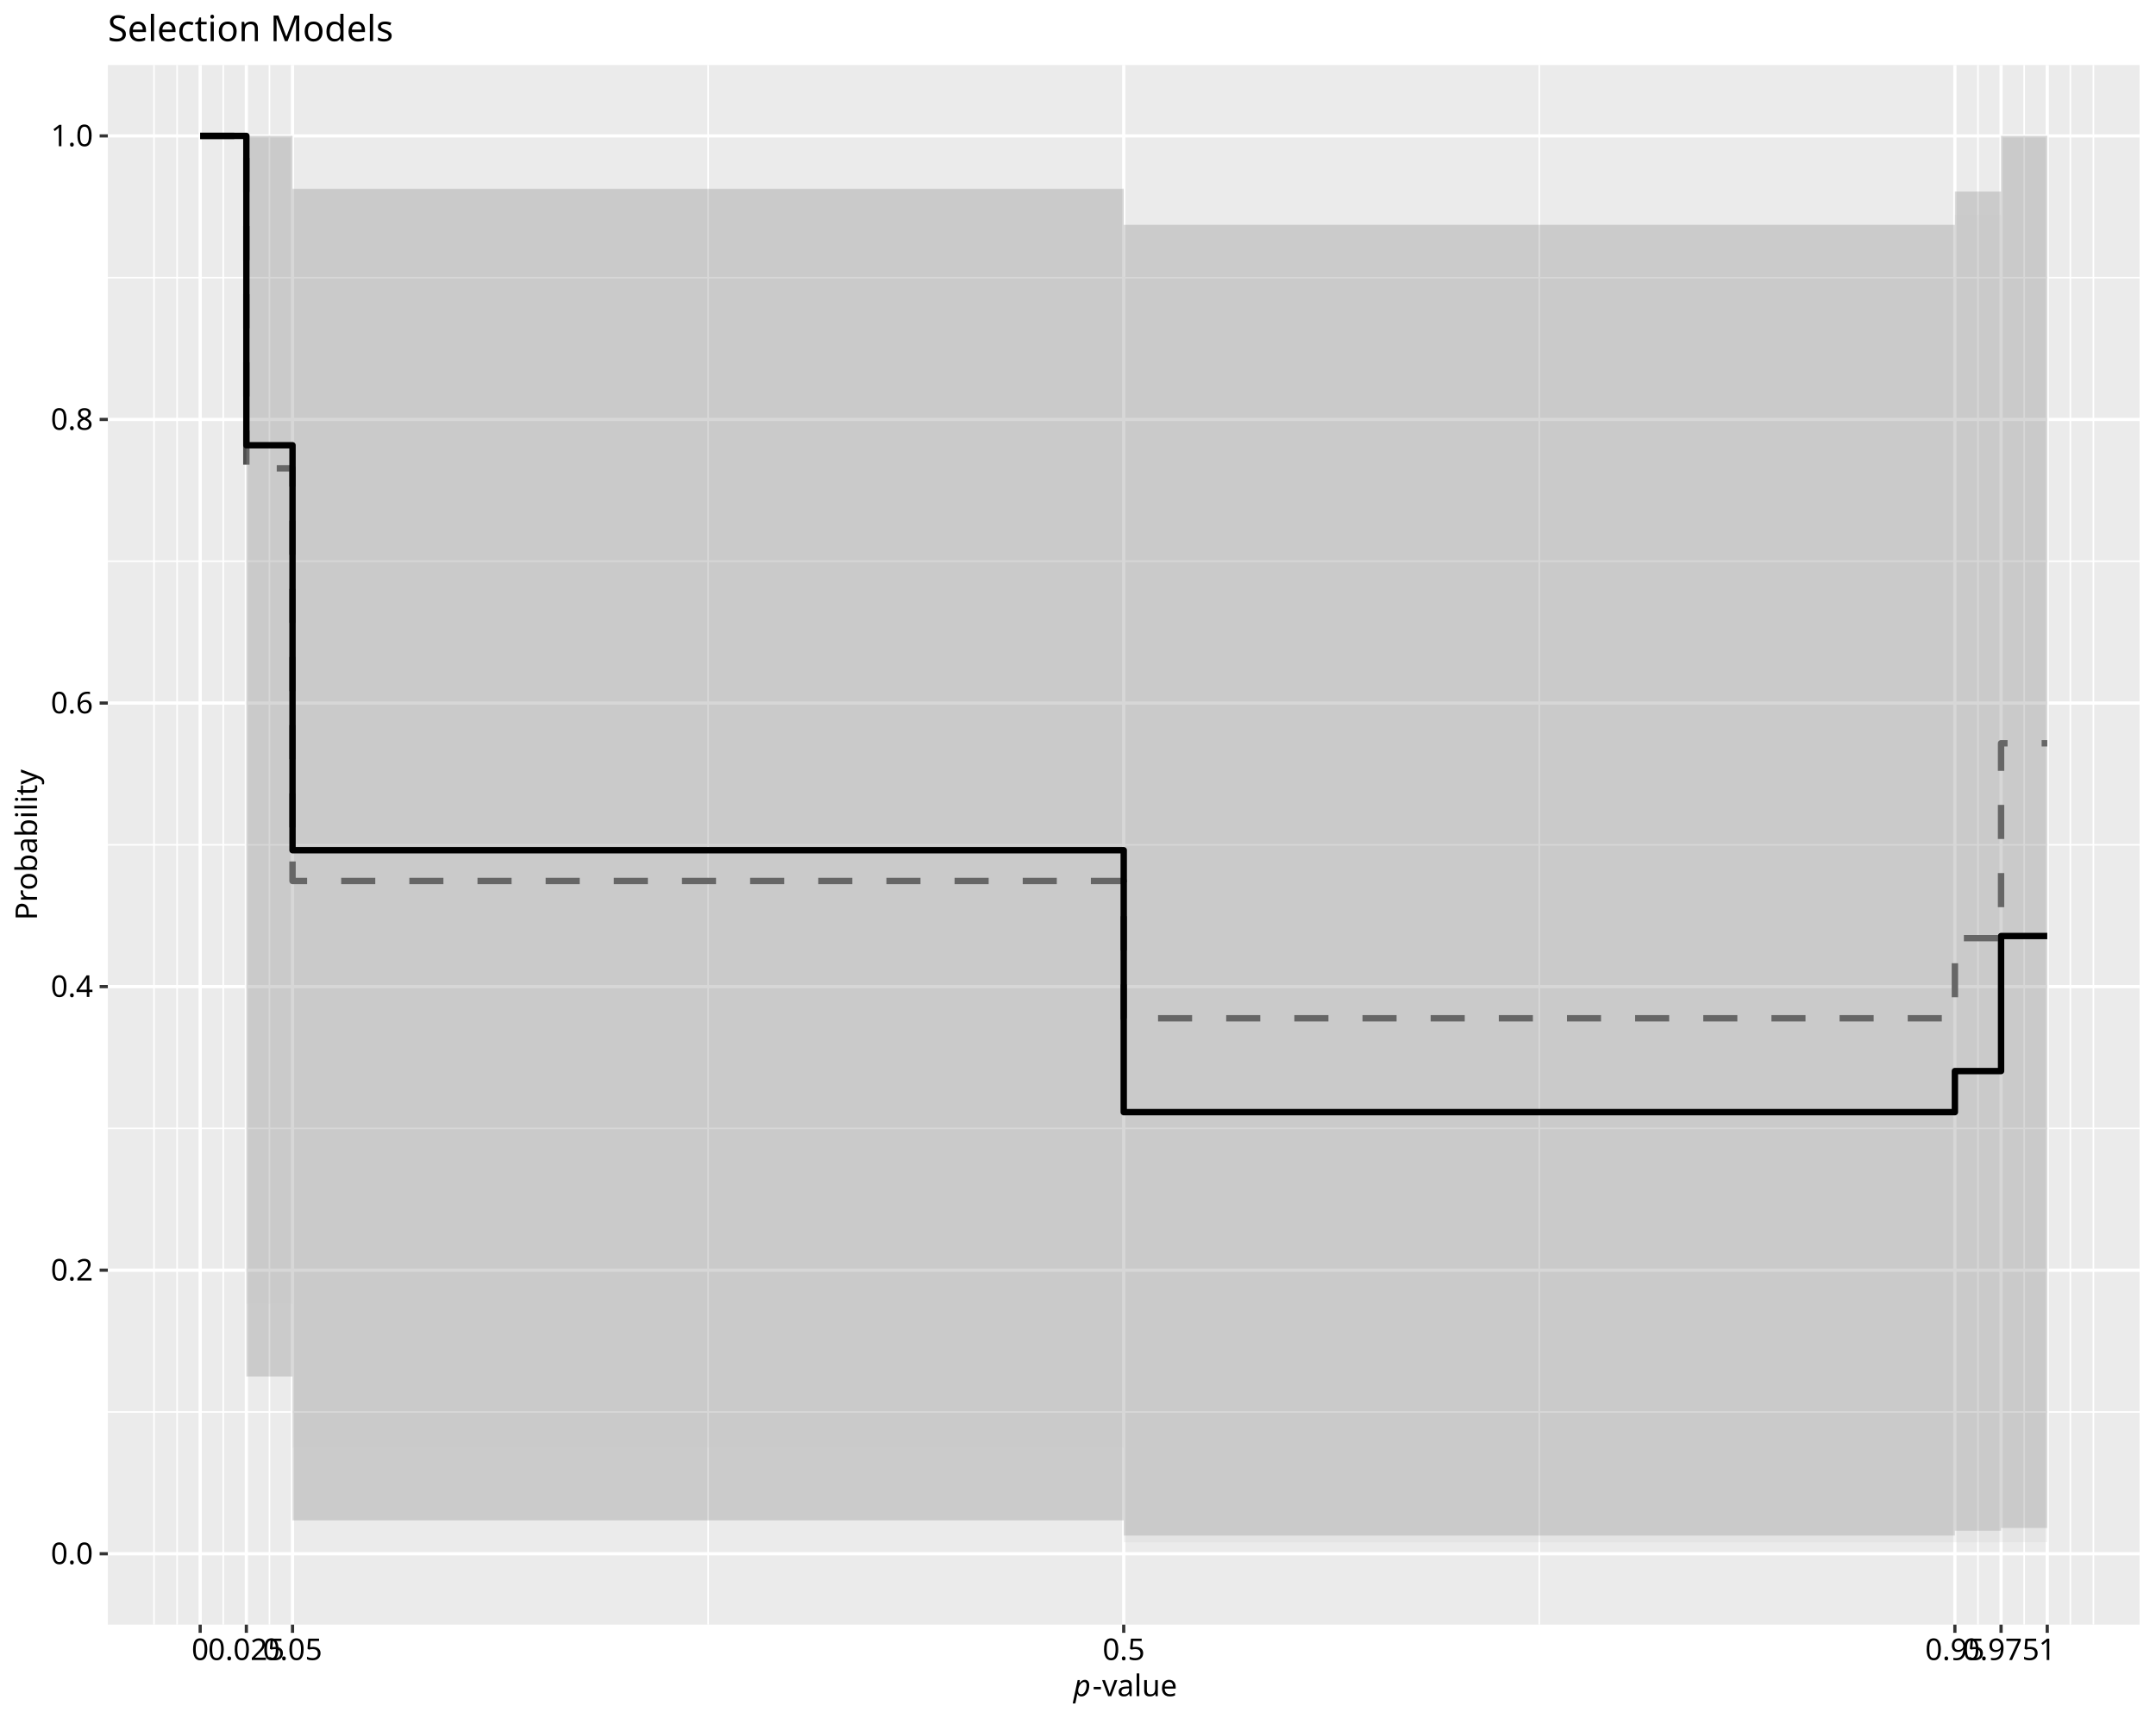
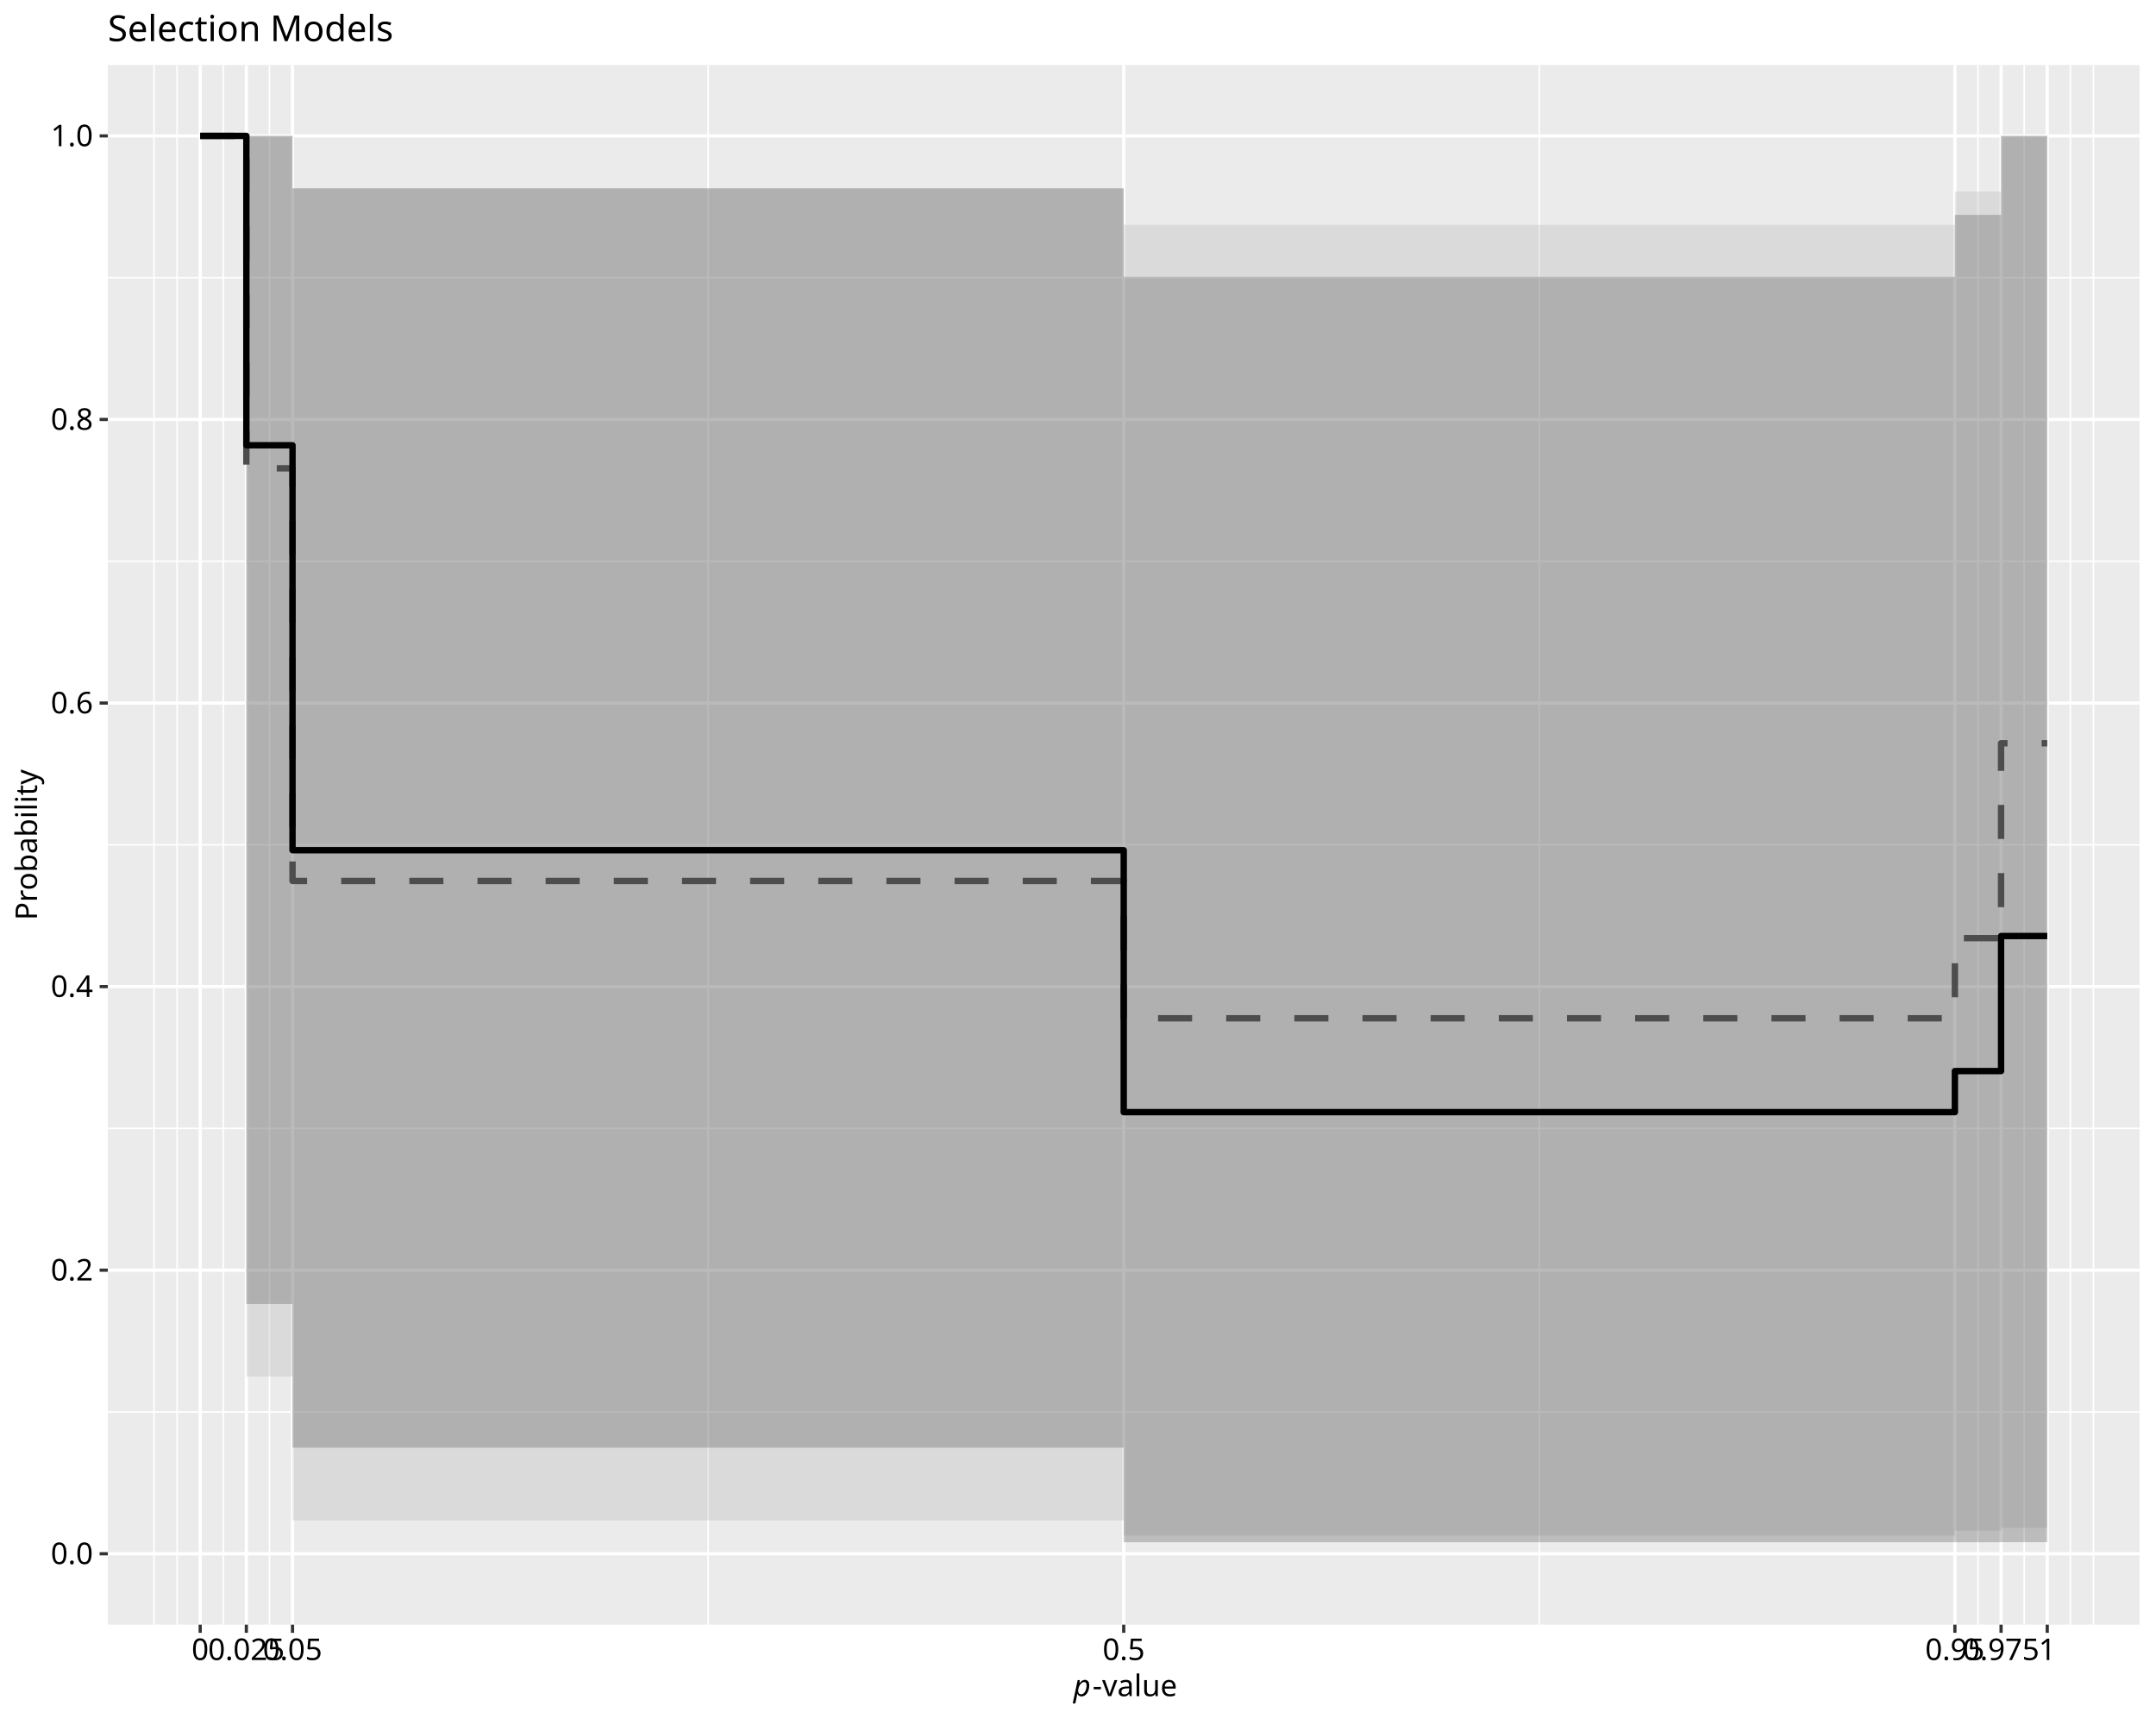
<svg xmlns="http://www.w3.org/2000/svg" class="svglite" data-engine-version="2.0" width="720.00pt" height="576.00pt" viewBox="0 0 720.00 576.00">
  <defs>
    <style type="text/css">
    .svglite line, .svglite polyline, .svglite polygon, .svglite path, .svglite rect, .svglite circle {
      fill: none;
      stroke: #000000;
      stroke-linecap: round;
      stroke-linejoin: round;
      stroke-miterlimit: 10.00;
    }
  </style>
  </defs>
  <rect width="100%" height="100%" style="stroke: none; fill: #FFFFFF;" />
  <defs>
    <clipPath id="cpMC4wMHw3MjAuMDB8MC4wMHw1NzYuMDA=">
      <rect x="0.00" y="0.00" width="720.00" height="576.00" />
    </clipPath>
  </defs>
  <g clip-path="url(#cpMC4wMHw3MjAuMDB8MC4wMHw1NzYuMDA=)">
    <rect x="0.00" y="0.00" width="720.00" height="576.00" style="stroke-width: 1.07; stroke: #FFFFFF; fill: #FFFFFF;" />
  </g>
  <defs>
    <clipPath id="cpMzYuMDF8NzE0LjUyfDIxLjcxfDU0Mi40OQ==">
      <rect x="36.01" y="21.71" width="678.51" height="520.78" />
    </clipPath>
  </defs>
  <g clip-path="url(#cpMzYuMDF8NzE0LjUyfDIxLjcxfDU0Mi40OQ==)">
    <rect x="36.01" y="21.71" width="678.51" height="520.78" style="stroke-width: 1.07; stroke: none; fill: #EBEBEB;" />
    <polyline points="36.01,471.48 714.52,471.48 " style="stroke-width: 0.53; stroke: #FFFFFF; stroke-linecap: butt;" />
    <polyline points="36.01,376.79 714.52,376.79 " style="stroke-width: 0.53; stroke: #FFFFFF; stroke-linecap: butt;" />
    <polyline points="36.01,282.10 714.52,282.10 " style="stroke-width: 0.53; stroke: #FFFFFF; stroke-linecap: butt;" />
    <polyline points="36.01,187.41 714.52,187.41 " style="stroke-width: 0.53; stroke: #FFFFFF; stroke-linecap: butt;" />
    <polyline points="36.01,92.72 714.52,92.72 " style="stroke-width: 0.53; stroke: #FFFFFF; stroke-linecap: butt;" />
    <polyline points="51.43,542.49 51.43,21.71 " style="stroke-width: 0.53; stroke: #FFFFFF; stroke-linecap: butt;" />
    <polyline points="59.14,542.49 59.14,21.71 " style="stroke-width: 0.53; stroke: #FFFFFF; stroke-linecap: butt;" />
    <polyline points="74.56,542.49 74.56,21.71 " style="stroke-width: 0.53; stroke: #FFFFFF; stroke-linecap: butt;" />
    <polyline points="89.98,542.49 89.98,21.71 " style="stroke-width: 0.53; stroke: #FFFFFF; stroke-linecap: butt;" />
    <polyline points="236.48,542.49 236.48,21.71 " style="stroke-width: 0.53; stroke: #FFFFFF; stroke-linecap: butt;" />
    <polyline points="514.05,542.49 514.05,21.71 " style="stroke-width: 0.53; stroke: #FFFFFF; stroke-linecap: butt;" />
    <polyline points="660.55,542.49 660.55,21.71 " style="stroke-width: 0.53; stroke: #FFFFFF; stroke-linecap: butt;" />
    <polyline points="675.97,542.49 675.97,21.71 " style="stroke-width: 0.53; stroke: #FFFFFF; stroke-linecap: butt;" />
    <polyline points="691.39,542.49 691.39,21.71 " style="stroke-width: 0.53; stroke: #FFFFFF; stroke-linecap: butt;" />
    <polyline points="699.10,542.49 699.10,21.71 " style="stroke-width: 0.53; stroke: #FFFFFF; stroke-linecap: butt;" />
    <polyline points="36.01,518.82 714.52,518.82 " style="stroke-width: 1.07; stroke: #FFFFFF; stroke-linecap: butt;" />
    <polyline points="36.01,424.13 714.52,424.13 " style="stroke-width: 1.07; stroke: #FFFFFF; stroke-linecap: butt;" />
    <polyline points="36.01,329.44 714.52,329.44 " style="stroke-width: 1.07; stroke: #FFFFFF; stroke-linecap: butt;" />
    <polyline points="36.01,234.76 714.52,234.76 " style="stroke-width: 1.07; stroke: #FFFFFF; stroke-linecap: butt;" />
    <polyline points="36.01,140.07 714.52,140.07 " style="stroke-width: 1.07; stroke: #FFFFFF; stroke-linecap: butt;" />
    <polyline points="36.01,45.38 714.52,45.38 " style="stroke-width: 1.07; stroke: #FFFFFF; stroke-linecap: butt;" />
    <polyline points="66.85,542.49 66.85,21.71 " style="stroke-width: 1.07; stroke: #FFFFFF; stroke-linecap: butt;" />
    <polyline points="82.27,542.49 82.27,21.71 " style="stroke-width: 1.07; stroke: #FFFFFF; stroke-linecap: butt;" />
    <polyline points="97.69,542.49 97.69,21.71 " style="stroke-width: 1.07; stroke: #FFFFFF; stroke-linecap: butt;" />
    <polyline points="375.27,542.49 375.27,21.71 " style="stroke-width: 1.07; stroke: #FFFFFF; stroke-linecap: butt;" />
    <polyline points="652.84,542.49 652.84,21.71 " style="stroke-width: 1.07; stroke: #FFFFFF; stroke-linecap: butt;" />
    <polyline points="668.26,542.49 668.26,21.71 " style="stroke-width: 1.07; stroke: #FFFFFF; stroke-linecap: butt;" />
    <polyline points="683.68,542.49 683.68,21.71 " style="stroke-width: 1.07; stroke: #FFFFFF; stroke-linecap: butt;" />
-     <polygon points="66.85,45.38 82.27,45.38 82.27,459.64 97.69,459.64 97.69,507.67 375.27,507.67 375.27,512.74 652.84,512.74 652.84,511.13 668.26,511.13 668.26,510.23 683.68,510.23 683.68,45.38 668.26,45.38 668.26,63.96 652.84,63.96 652.84,75.07 375.27,75.07 375.27,63.12 97.69,63.12 97.69,45.38 82.27,45.38 82.27,45.38 66.85,45.38 " style="stroke-width: 1.07; stroke: none; fill: #4D4D4D; fill-opacity: 0.20;" />
+     <polygon points="66.85,45.38 82.27,45.38 82.27,459.64 97.69,459.64 97.69,507.67 375.27,507.67 375.27,512.74 652.84,512.74 652.84,511.13 668.26,511.13 668.26,510.23 683.68,510.23 683.68,45.38 668.26,45.38 668.26,63.96 652.84,63.96 652.84,75.07 375.27,75.07 375.27,63.12 97.69,63.12 97.69,45.38 82.27,45.38 82.27,45.38 66.85,45.38 " style="stroke-width: 1.07; stroke: none; fill: #B3B3B3; fill-opacity: 0.30;" />
    <polyline points="66.85,45.38 82.27,45.38 82.27,156.37 97.69,156.37 97.69,294.17 375.27,294.17 375.27,340.02 652.84,340.02 652.84,313.25 668.26,313.25 668.26,248.18 683.68,248.18 " style="stroke-width: 2.13; stroke: #4D4D4D; stroke-dasharray: 11.38,11.38; stroke-linecap: butt;" />
-     <polygon points="66.85,45.38 82.27,45.38 82.27,435.44 97.69,435.44 97.69,483.40 375.27,483.40 375.27,514.98 652.84,514.98 652.84,514.98 668.26,514.98 668.26,514.95 683.68,514.95 683.68,45.38 668.26,45.38 668.26,71.74 652.84,71.74 652.84,92.41 375.27,92.41 375.27,62.81 97.69,62.81 97.69,45.38 82.27,45.38 82.27,45.38 66.85,45.38 " style="stroke-width: 1.07; stroke: none; fill: #CCCCCC; fill-opacity: 0.20;" />
+     <polygon points="66.85,45.38 82.27,45.38 82.27,435.44 97.69,435.44 97.69,483.40 375.27,483.40 375.27,514.98 652.84,514.98 652.84,514.98 668.26,514.98 668.26,514.95 683.68,514.95 683.68,45.38 668.26,45.38 668.26,71.74 652.84,71.74 652.84,92.41 375.27,92.41 375.27,62.81 97.69,62.81 97.69,45.38 82.27,45.38 82.27,45.38 66.85,45.38 " style="stroke-width: 1.07; stroke: none; fill: #4D4D4D; fill-opacity: 0.30;" />
    <polyline points="66.85,45.38 82.27,45.38 82.27,148.68 97.69,148.68 97.69,283.90 375.27,283.90 375.27,371.36 652.84,371.36 652.84,357.64 668.26,357.64 668.26,312.55 683.68,312.55 " style="stroke-width: 2.13; stroke-linecap: butt;" />
  </g>
  <g clip-path="url(#cpMC4wMHw3MjAuMDB8MC4wMHw1NzYuMDA=)">
    <text x="31.08" y="522.26" text-anchor="end" style="font-size: 10.00px; font-family: sans;" textLength="13.90px" lengthAdjust="spacingAndGlyphs">0.0</text>
    <text x="31.08" y="427.57" text-anchor="end" style="font-size: 10.00px; font-family: sans;" textLength="13.90px" lengthAdjust="spacingAndGlyphs">0.2</text>
    <text x="31.08" y="332.88" text-anchor="end" style="font-size: 10.00px; font-family: sans;" textLength="13.90px" lengthAdjust="spacingAndGlyphs">0.4</text>
    <text x="31.08" y="238.20" text-anchor="end" style="font-size: 10.00px; font-family: sans;" textLength="13.90px" lengthAdjust="spacingAndGlyphs">0.6</text>
    <text x="31.08" y="143.51" text-anchor="end" style="font-size: 10.00px; font-family: sans;" textLength="13.90px" lengthAdjust="spacingAndGlyphs">0.8</text>
    <text x="31.08" y="48.82" text-anchor="end" style="font-size: 10.00px; font-family: sans;" textLength="13.90px" lengthAdjust="spacingAndGlyphs">1.0</text>
    <polyline points="33.27,518.82 36.01,518.82 " style="stroke-width: 1.07; stroke: #333333; stroke-linecap: butt;" />
    <polyline points="33.27,424.13 36.01,424.13 " style="stroke-width: 1.07; stroke: #333333; stroke-linecap: butt;" />
    <polyline points="33.27,329.44 36.01,329.44 " style="stroke-width: 1.07; stroke: #333333; stroke-linecap: butt;" />
    <polyline points="33.27,234.76 36.01,234.76 " style="stroke-width: 1.07; stroke: #333333; stroke-linecap: butt;" />
    <polyline points="33.27,140.07 36.01,140.07 " style="stroke-width: 1.07; stroke: #333333; stroke-linecap: butt;" />
    <polyline points="33.27,45.38 36.01,45.38 " style="stroke-width: 1.07; stroke: #333333; stroke-linecap: butt;" />
    <polyline points="66.85,545.23 66.85,542.49 " style="stroke-width: 1.07; stroke: #333333; stroke-linecap: butt;" />
    <polyline points="82.27,545.23 82.27,542.49 " style="stroke-width: 1.07; stroke: #333333; stroke-linecap: butt;" />
    <polyline points="97.69,545.23 97.69,542.49 " style="stroke-width: 1.07; stroke: #333333; stroke-linecap: butt;" />
    <polyline points="375.27,545.23 375.27,542.49 " style="stroke-width: 1.07; stroke: #333333; stroke-linecap: butt;" />
    <polyline points="652.84,545.23 652.84,542.49 " style="stroke-width: 1.07; stroke: #333333; stroke-linecap: butt;" />
    <polyline points="668.26,545.23 668.26,542.49 " style="stroke-width: 1.07; stroke: #333333; stroke-linecap: butt;" />
    <polyline points="683.68,545.23 683.68,542.49 " style="stroke-width: 1.07; stroke: #333333; stroke-linecap: butt;" />
    <text x="66.85" y="554.30" text-anchor="middle" style="font-size: 10.00px; font-family: sans;" textLength="5.56px" lengthAdjust="spacingAndGlyphs">0</text>
    <text x="82.27" y="554.30" text-anchor="middle" style="font-size: 10.00px; font-family: sans;" textLength="25.03px" lengthAdjust="spacingAndGlyphs">0.025</text>
    <text x="97.69" y="554.30" text-anchor="middle" style="font-size: 10.00px; font-family: sans;" textLength="19.46px" lengthAdjust="spacingAndGlyphs">0.05</text>
    <text x="375.27" y="554.30" text-anchor="middle" style="font-size: 10.00px; font-family: sans;" textLength="13.90px" lengthAdjust="spacingAndGlyphs">0.5</text>
    <text x="652.84" y="554.30" text-anchor="middle" style="font-size: 10.00px; font-family: sans;" textLength="19.46px" lengthAdjust="spacingAndGlyphs">0.95</text>
    <text x="668.26" y="554.30" text-anchor="middle" style="font-size: 10.00px; font-family: sans;" textLength="25.03px" lengthAdjust="spacingAndGlyphs">0.975</text>
    <text x="683.68" y="554.30" text-anchor="middle" style="font-size: 10.00px; font-family: sans;" textLength="5.56px" lengthAdjust="spacingAndGlyphs">1</text>
    <text x="358.46" y="566.37" style="font-size: 10.00px; font-style: italic; font-family: sans;" textLength="5.56px" lengthAdjust="spacingAndGlyphs">p</text>
    <text x="364.83" y="566.37" style="font-size: 10.00px; font-family: sans;" textLength="27.24px" lengthAdjust="spacingAndGlyphs">-value</text>
    <text transform="translate(12.36,282.10) rotate(-90)" text-anchor="middle" style="font-size: 10.00px; font-family: sans;" textLength="46.69px" lengthAdjust="spacingAndGlyphs">Probability</text>
    <text x="36.01" y="13.74" style="font-size: 12.00px; font-family: sans;" textLength="91.40px" lengthAdjust="spacingAndGlyphs">Selection Models</text>
  </g>
</svg>
